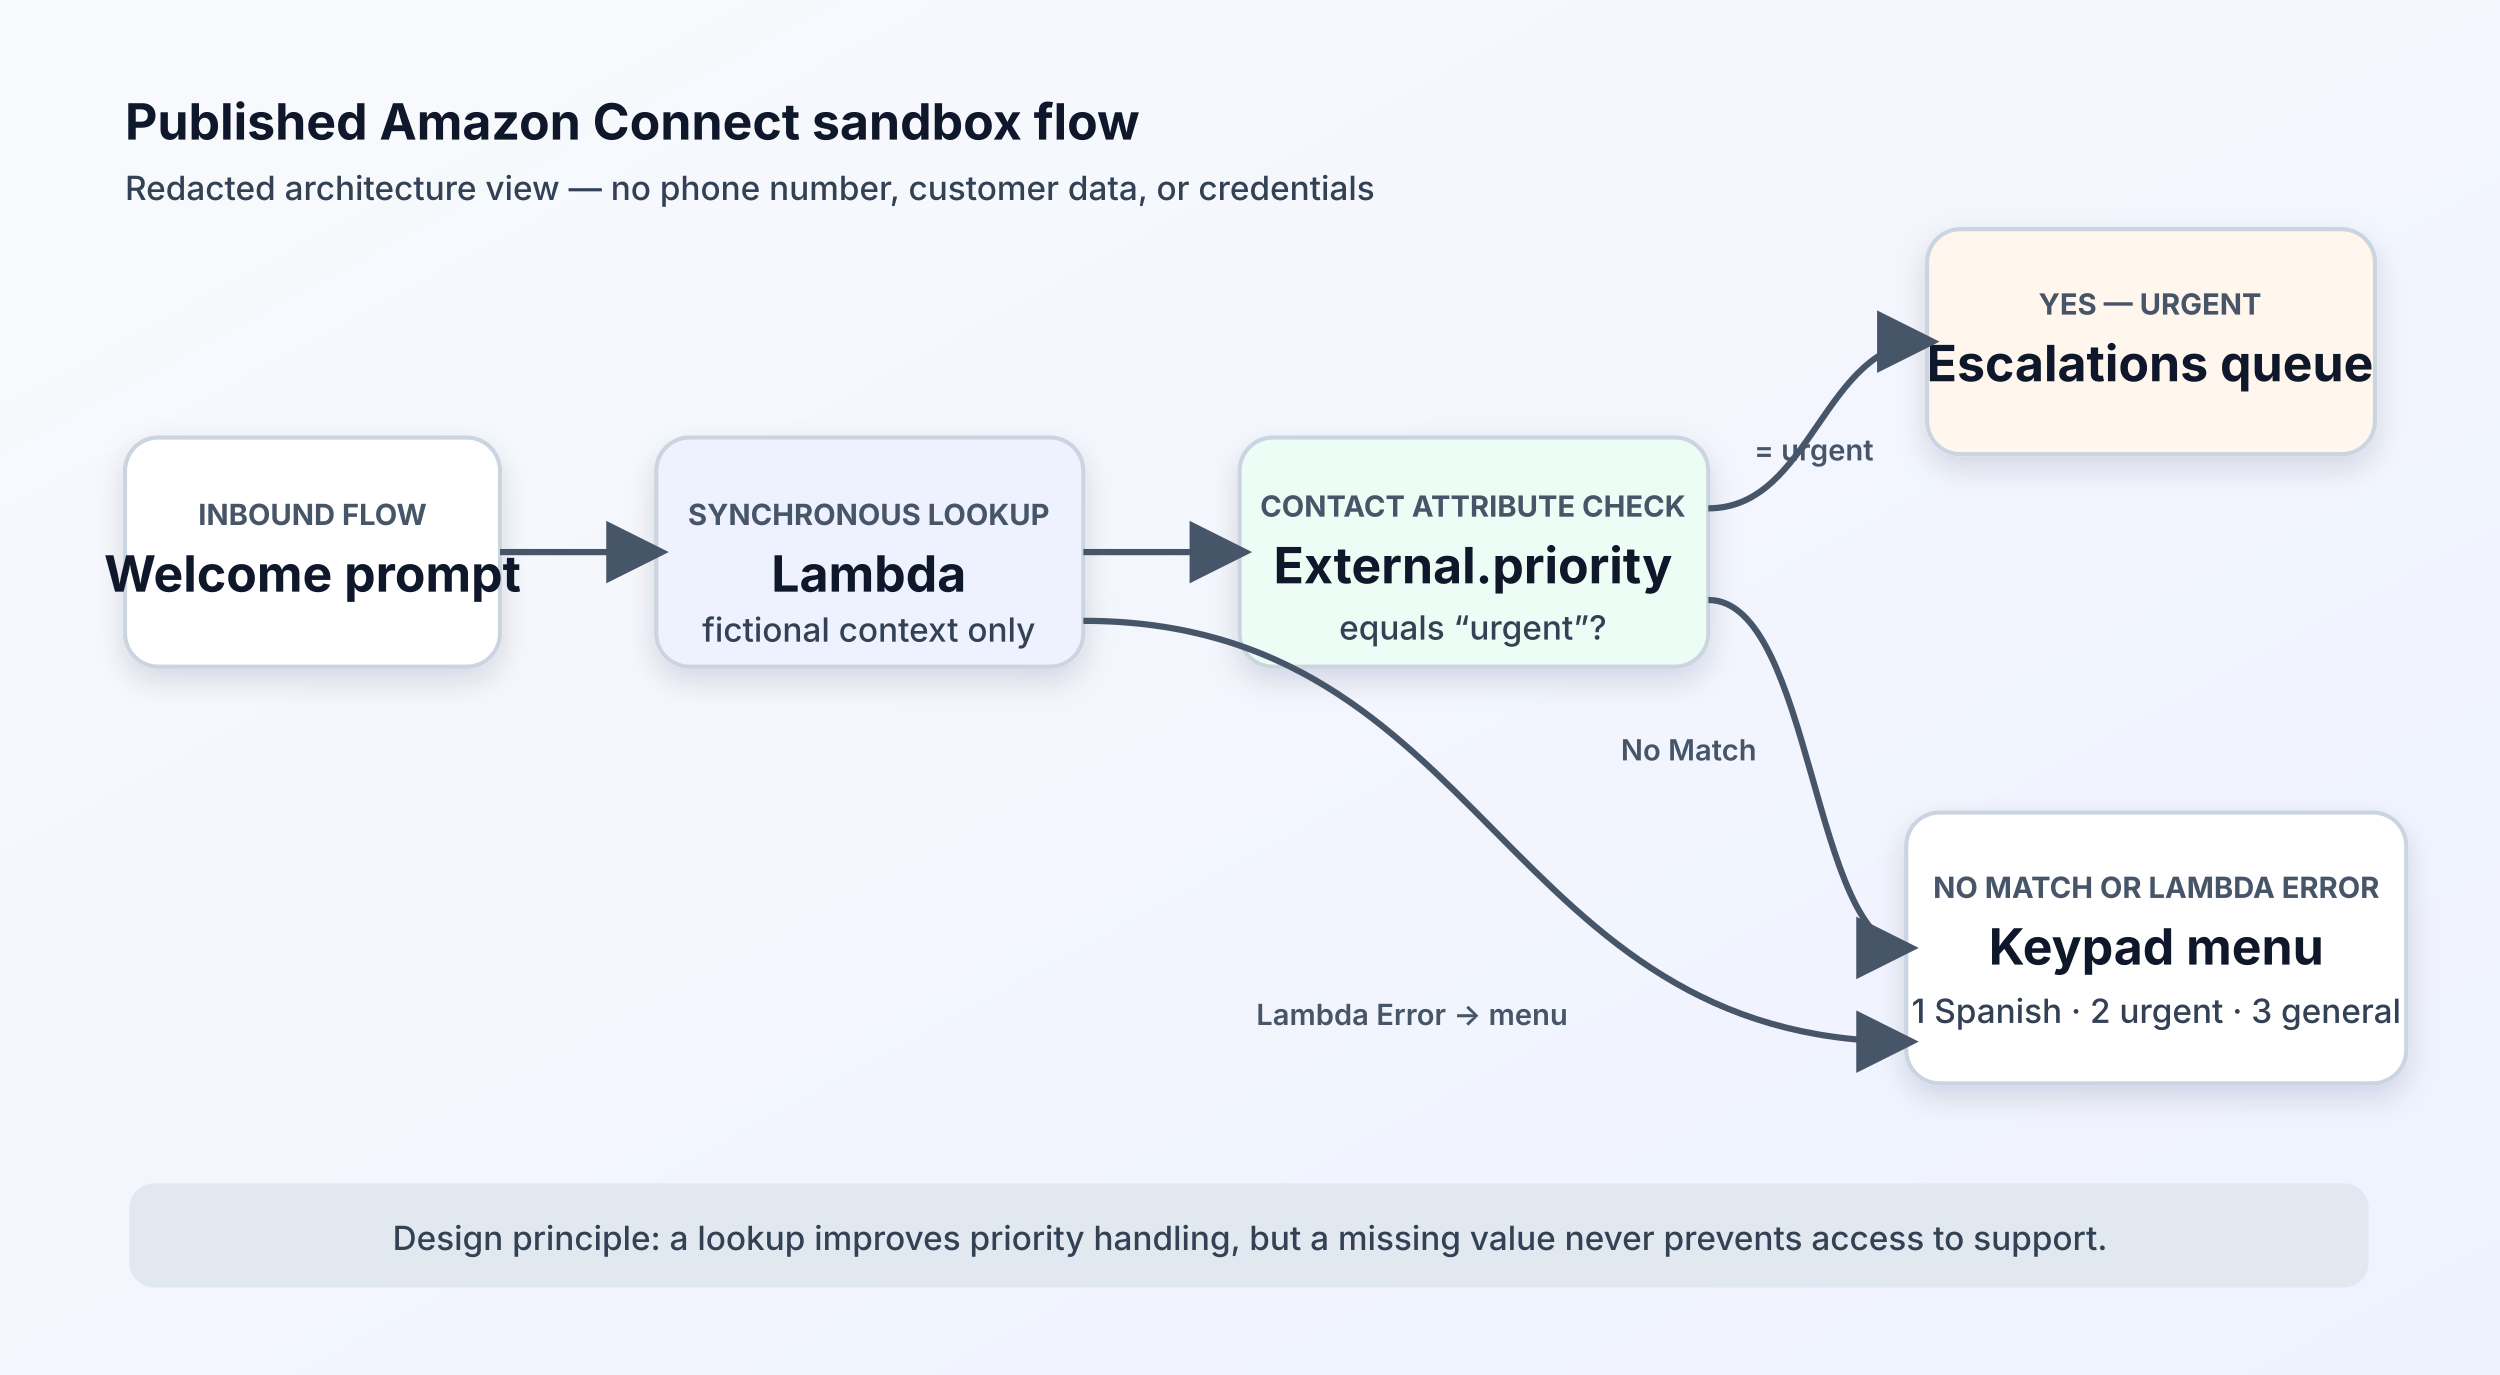
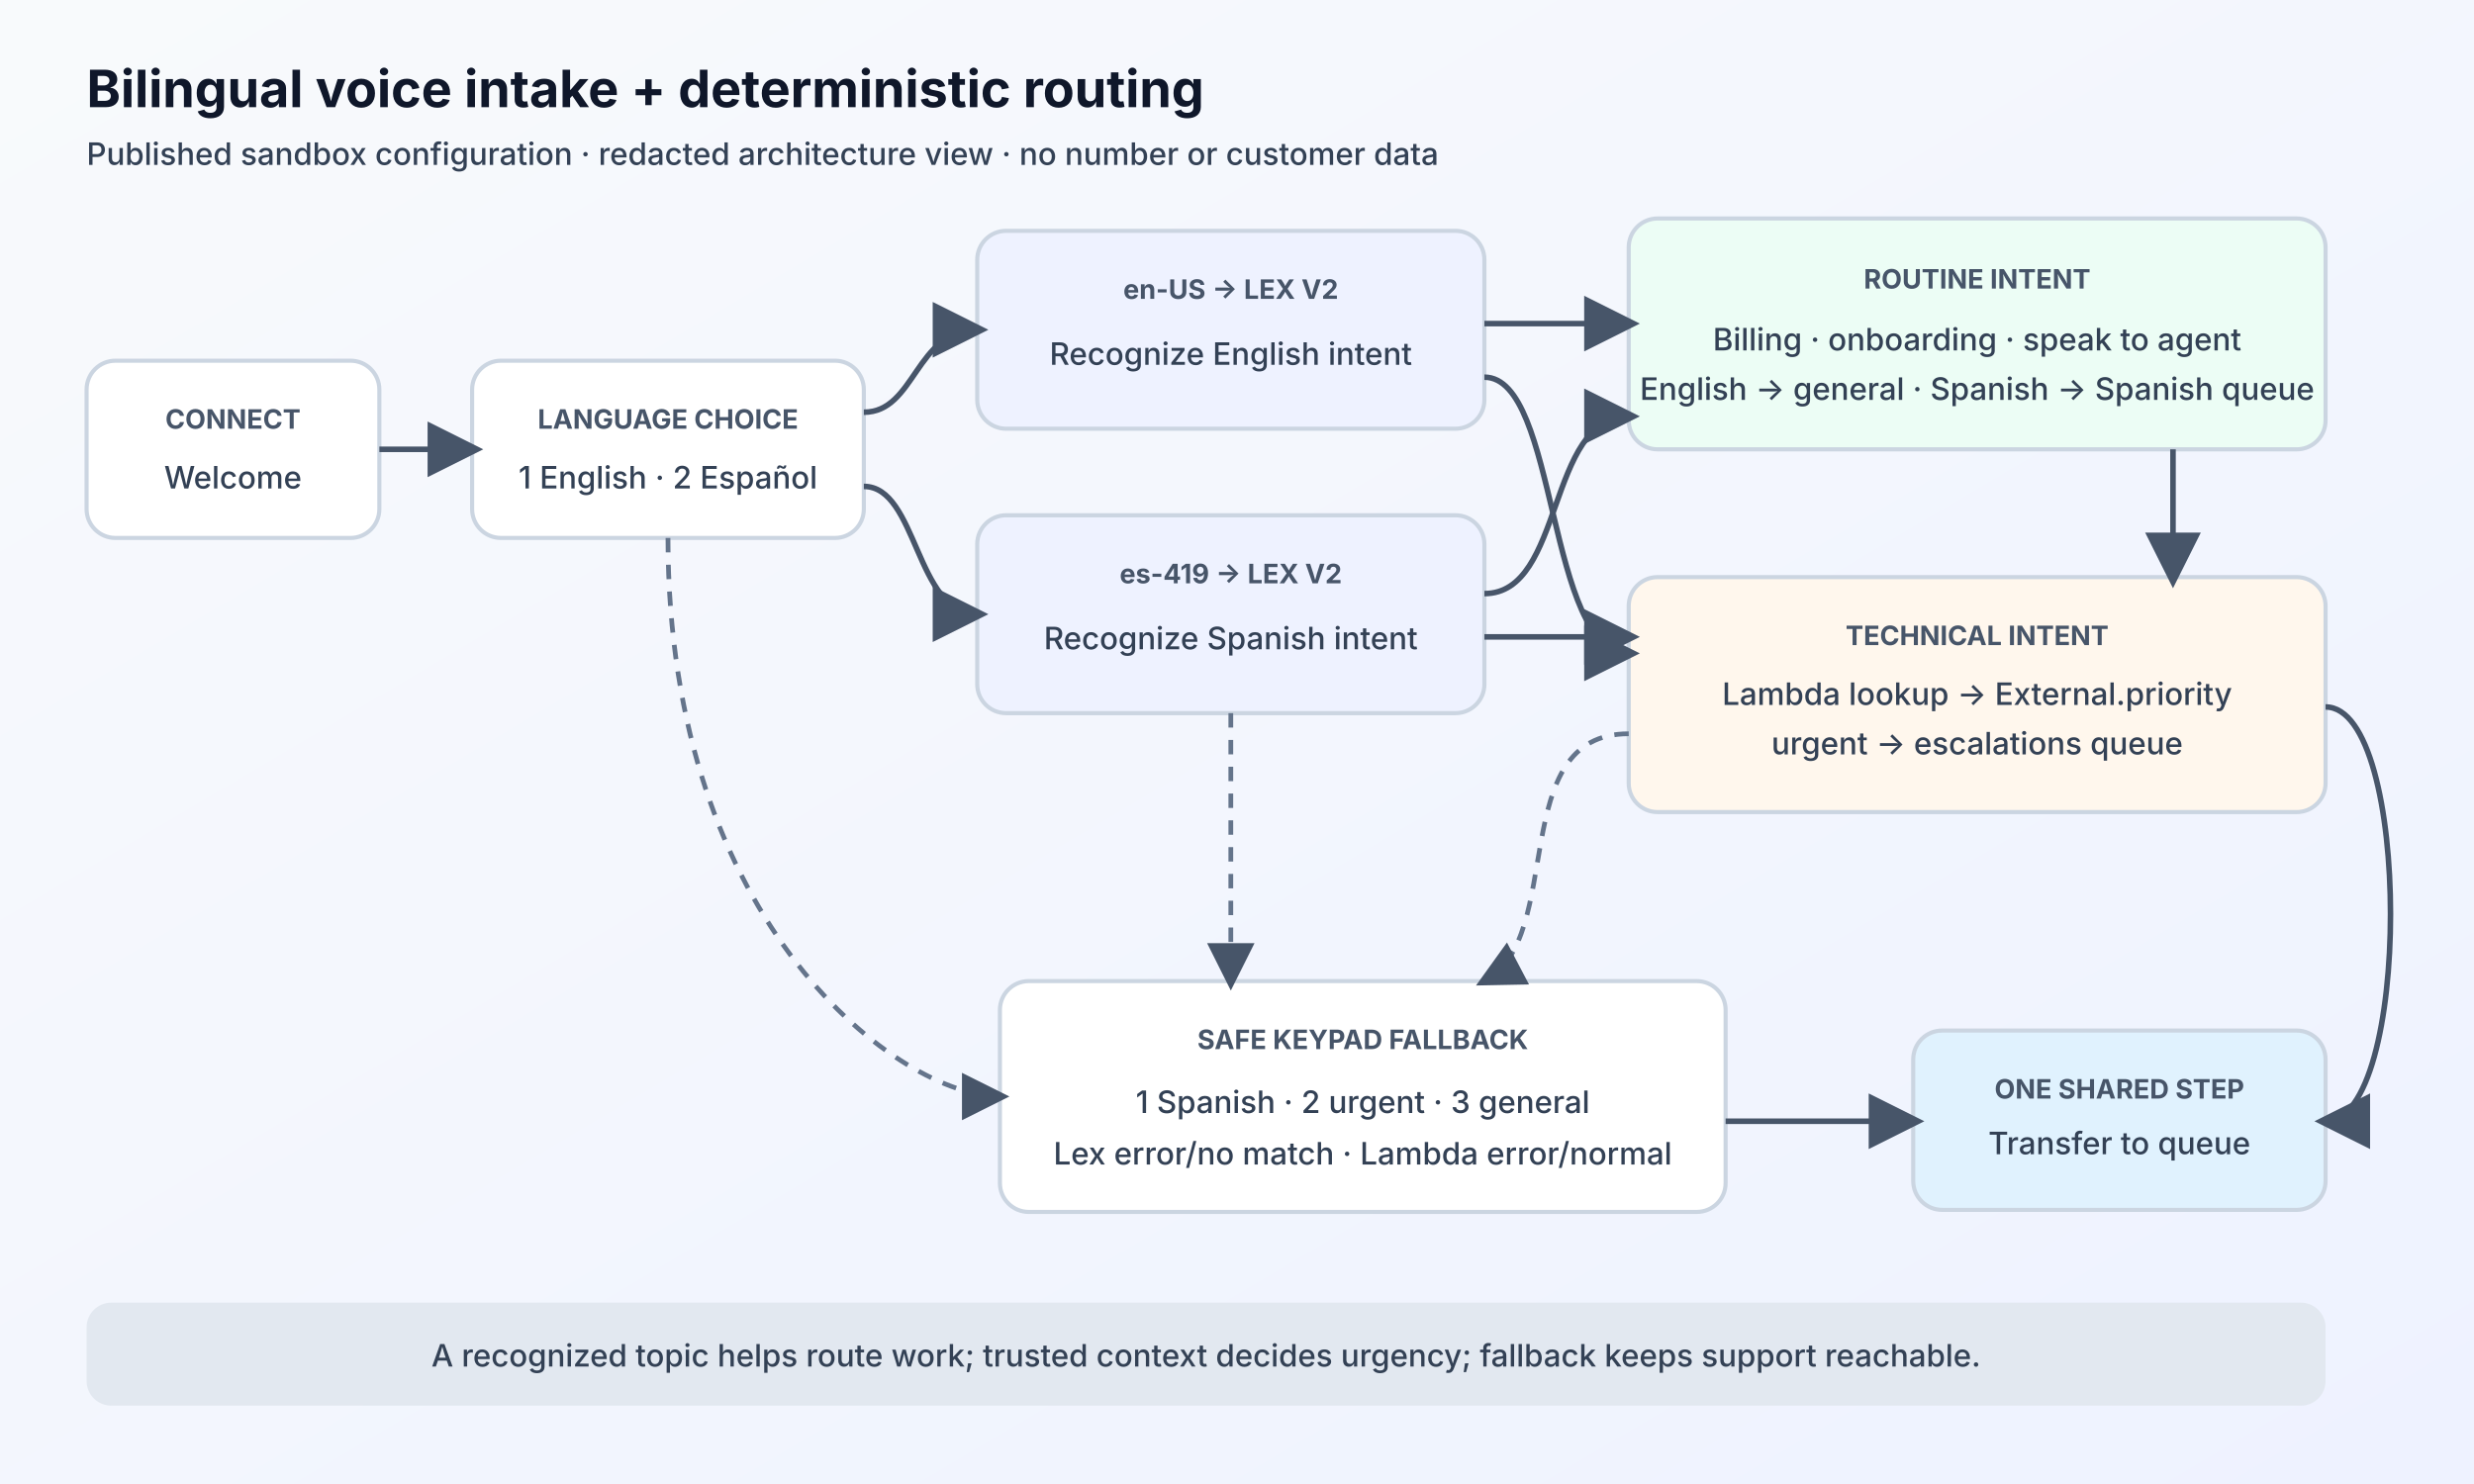
- <svg xmlns="http://www.w3.org/2000/svg" width="1200" height="660" viewBox="0 0 1200 660" role="img" aria-labelledby="title desc">
+ <svg xmlns="http://www.w3.org/2000/svg" width="1200" height="720" viewBox="0 0 1200 720" role="img" aria-labelledby="title desc">
  <defs>
    <linearGradient id="bg" x1="0" x2="1" y1="0" y2="1">
      <stop stop-color="#f8fafc" />
      <stop offset="1" stop-color="#eef2ff" />
    </linearGradient>
-     <filter id="shadow" x="-10%" y="-20%" width="120%" height="150%">
-       <feDropShadow dx="0" dy="6" stdDeviation="7" flood-color="#0f172a" flood-opacity=".13" />
-     </filter>
    <marker id="arrow" markerWidth="10" markerHeight="10" refX="8" refY="5" orient="auto">
-       <path d="M0,0 L10,5 L0,10z" fill="#475569" />
+       <path d="M0 0 10 5 0 10z" fill="#475569" />
    </marker>
-     <style>.h{font:700 24px -apple-system,BlinkMacSystemFont,'Segoe UI',sans-serif;fill:#0f172a}.s{font:500 16px -apple-system,BlinkMacSystemFont,'Segoe UI',sans-serif;fill:#334155}.k{font:700 14px -apple-system,BlinkMacSystemFont,'Segoe UI',sans-serif;fill:#475569}.box{stroke:#cbd5e1;stroke-width:2;rx:16;filter:url(#shadow)}.arrow{fill:none;stroke:#475569;stroke-width:3;marker-end:url(#arrow)}.note{font:600 14px -apple-system,BlinkMacSystemFont,'Segoe UI',sans-serif;fill:#475569}</style>
+     <style>
+       .title{font:700 25px -apple-system,BlinkMacSystemFont,'Segoe UI',sans-serif;fill:#0f172a}
+       .body{font:500 15px -apple-system,BlinkMacSystemFont,'Segoe UI',sans-serif;fill:#334155}
+       .label{font:700 13px -apple-system,BlinkMacSystemFont,'Segoe UI',sans-serif;fill:#475569}
+       .box{stroke:#cbd5e1;stroke-width:2;rx:14}
+       .line{fill:none;stroke:#475569;stroke-width:2.7;marker-end:url(#arrow)}
+       .dash{fill:none;stroke:#64748b;stroke-width:2.3;stroke-dasharray:7 6;marker-end:url(#arrow)}
+     </style>
  </defs>
-   <rect width="1200" height="660" fill="url(#bg)" />
-   <text x="60" y="67" class="h">Published Amazon Connect sandbox flow</text>
-   <text x="60" y="96" class="s">Redacted architecture view — no phone number, customer data, or credentials</text>
-   <rect x="60" y="210" width="180" height="110" class="box" fill="#ffffff" />
-   <text x="150" y="252" text-anchor="middle" class="k">INBOUND FLOW</text>
-   <text x="150" y="284" text-anchor="middle" class="h" font-size="20">Welcome prompt</text>
-   <rect x="315" y="210" width="205" height="110" class="box" fill="#eef2ff" stroke="#818cf8" />
-   <text x="417" y="252" text-anchor="middle" class="k">SYNCHRONOUS LOOKUP</text>
-   <text x="417" y="284" text-anchor="middle" class="h" font-size="20">Lambda</text>
-   <text x="417" y="308" text-anchor="middle" class="s">fictional context only</text>
-   <rect x="595" y="210" width="225" height="110" class="box" fill="#ecfdf5" stroke="#34d399" />
-   <text x="707" y="248" text-anchor="middle" class="k">CONTACT ATTRIBUTE CHECK</text>
-   <text x="707" y="280" text-anchor="middle" class="h" font-size="20">External.priority</text>
-   <text x="707" y="307" text-anchor="middle" class="s">equals “urgent”?</text>
-   <rect x="925" y="110" width="215" height="108" class="box" fill="#fff7ed" stroke="#fb923c" />
-   <text x="1032" y="151" text-anchor="middle" class="k">YES — URGENT</text>
-   <text x="1032" y="183" text-anchor="middle" class="h" font-size="20">Escalations queue</text>
-   <rect x="915" y="390" width="240" height="130" class="box" fill="#ffffff" />
-   <text x="1035" y="431" text-anchor="middle" class="k">NO MATCH OR LAMBDA ERROR</text>
-   <text x="1035" y="463" text-anchor="middle" class="h" font-size="20">Keypad menu</text>
-   <text x="1035" y="491" text-anchor="middle" class="s">1 Spanish · 2 urgent · 3 general</text>
-   <path d="M240 265 H315" class="arrow" />
-   <path d="M520 265 H595" class="arrow" />
-   <path d="M820 244 C870 244 875 164 925 164" class="arrow" />
-   <path d="M820 288 C870 288 870 455 915 455" class="arrow" />
-   <path d="M520 298 C715 298 720 500 915 500" class="arrow" />
-   <text x="842" y="221" class="note">= urgent</text>
-   <text x="778" y="365" class="note">No Match</text>
-   <text x="603" y="492" class="note">Lambda Error → menu</text>
-   <rect x="62" y="568" width="1075" height="50" rx="12" fill="#e2e8f0" />
-   <text x="600" y="600" text-anchor="middle" class="s">Design principle: a lookup improves priority handling, but a missing value never prevents access to support.</text>
+   <rect width="1200" height="720" fill="url(#bg)" />
+   <text x="42" y="52" class="title">Bilingual voice intake + deterministic routing</text>
+   <text x="42" y="80" class="body">Published sandbox configuration · redacted architecture view · no number or customer data</text>
+   <rect x="42" y="175" width="142" height="86" class="box" fill="#ffffff" />
+   <text x="113" y="208" text-anchor="middle" class="label">CONNECT</text>
+   <text x="113" y="237" text-anchor="middle" class="body">Welcome</text>
+   <rect x="229" y="175" width="190" height="86" class="box" fill="#ffffff" />
+   <text x="324" y="208" text-anchor="middle" class="label">LANGUAGE CHOICE</text>
+   <text x="324" y="237" text-anchor="middle" class="body">1 English · 2 Español</text>
+   <path d="M184 218 H229" class="line" />
+   <rect x="474" y="112" width="246" height="96" class="box" fill="#eef2ff" stroke="#818cf8" />
+   <text x="597" y="145" text-anchor="middle" class="label">en-US → LEX V2</text>
+   <text x="597" y="177" text-anchor="middle" class="body">Recognize English intent</text>
+   <rect x="474" y="250" width="246" height="96" class="box" fill="#eef2ff" stroke="#818cf8" />
+   <text x="597" y="283" text-anchor="middle" class="label">es-419 → LEX V2</text>
+   <text x="597" y="315" text-anchor="middle" class="body">Recognize Spanish intent</text>
+   <path d="M419 200 C444 200 444 160 474 160" class="line" />
+   <path d="M419 236 C445 236 444 298 474 298" class="line" />
+   <rect x="790" y="106" width="338" height="112" class="box" fill="#ecfdf5" stroke="#34d399" />
+   <text x="959" y="140" text-anchor="middle" class="label">ROUTINE INTENT</text>
+   <text x="959" y="170" text-anchor="middle" class="body">Billing · onboarding · speak to agent</text>
+   <text x="959" y="194" text-anchor="middle" class="body">English → general · Spanish → Spanish queue</text>
+   <path d="M720 157 H790" class="line" />
+   <path d="M720 288 C759 288 750 202 790 202" class="line" />
+   <rect x="790" y="280" width="338" height="114" class="box" fill="#fff7ed" stroke="#fb923c" />
+   <text x="959" y="313" text-anchor="middle" class="label">TECHNICAL INTENT</text>
+   <text x="959" y="342" text-anchor="middle" class="body">Lambda lookup → External.priority</text>
+   <text x="959" y="366" text-anchor="middle" class="body">urgent → escalations queue</text>
+   <path d="M720 183 C756 183 750 317 790 317" class="line" />
+   <path d="M720 309 H790" class="line" />
+   <rect x="485" y="476" width="352" height="112" class="box" fill="#ffffff" />
+   <text x="661" y="509" text-anchor="middle" class="label">SAFE KEYPAD FALLBACK</text>
+   <text x="661" y="540" text-anchor="middle" class="body">1 Spanish · 2 urgent · 3 general</text>
+   <text x="661" y="565" text-anchor="middle" class="body">Lex error/no match · Lambda error/normal</text>
+   <path d="M324 261 C324 450 437 532 485 532" class="dash" />
+   <path d="M597 346 V476" class="dash" />
+   <path d="M790 356 C730 356 760 455 720 476" class="dash" />
+   <rect x="928" y="500" width="200" height="87" class="box" fill="#e0f2fe" stroke="#38bdf8" />
+   <text x="1028" y="533" text-anchor="middle" class="label">ONE SHARED STEP</text>
+   <text x="1028" y="560" text-anchor="middle" class="body">Transfer to queue</text>
+   <path d="M837 544 H928" class="line" />
+   <path d="M1054 218 V280" class="line" />
+   <path d="M1128 343 C1170 343 1170 544 1128 544" class="line" />
+   <rect x="42" y="632" width="1086" height="50" rx="12" fill="#e2e8f0" />
+   <text x="585" y="663" text-anchor="middle" class="body">A recognized topic helps route work; trusted context decides urgency; fallback keeps support reachable.</text>
</svg>
